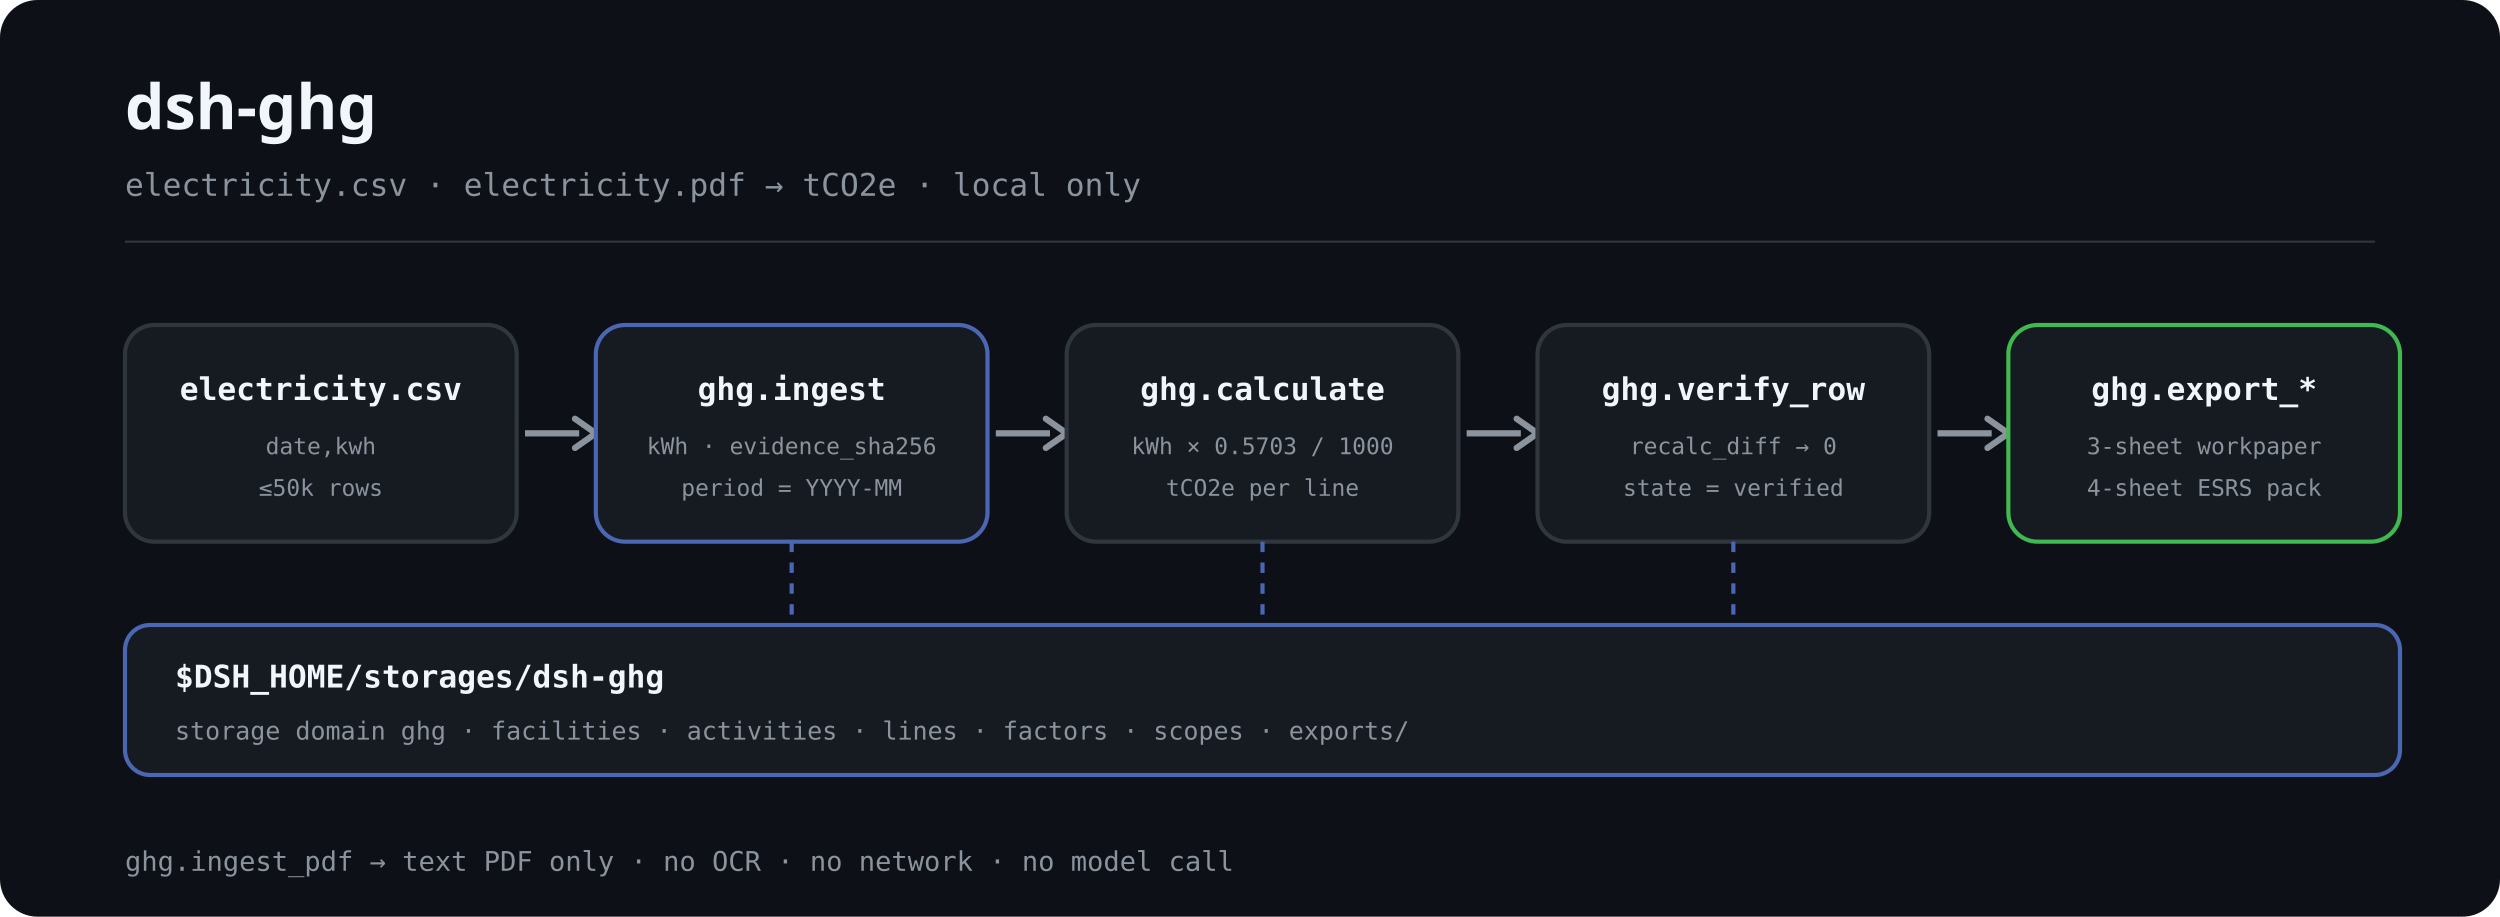
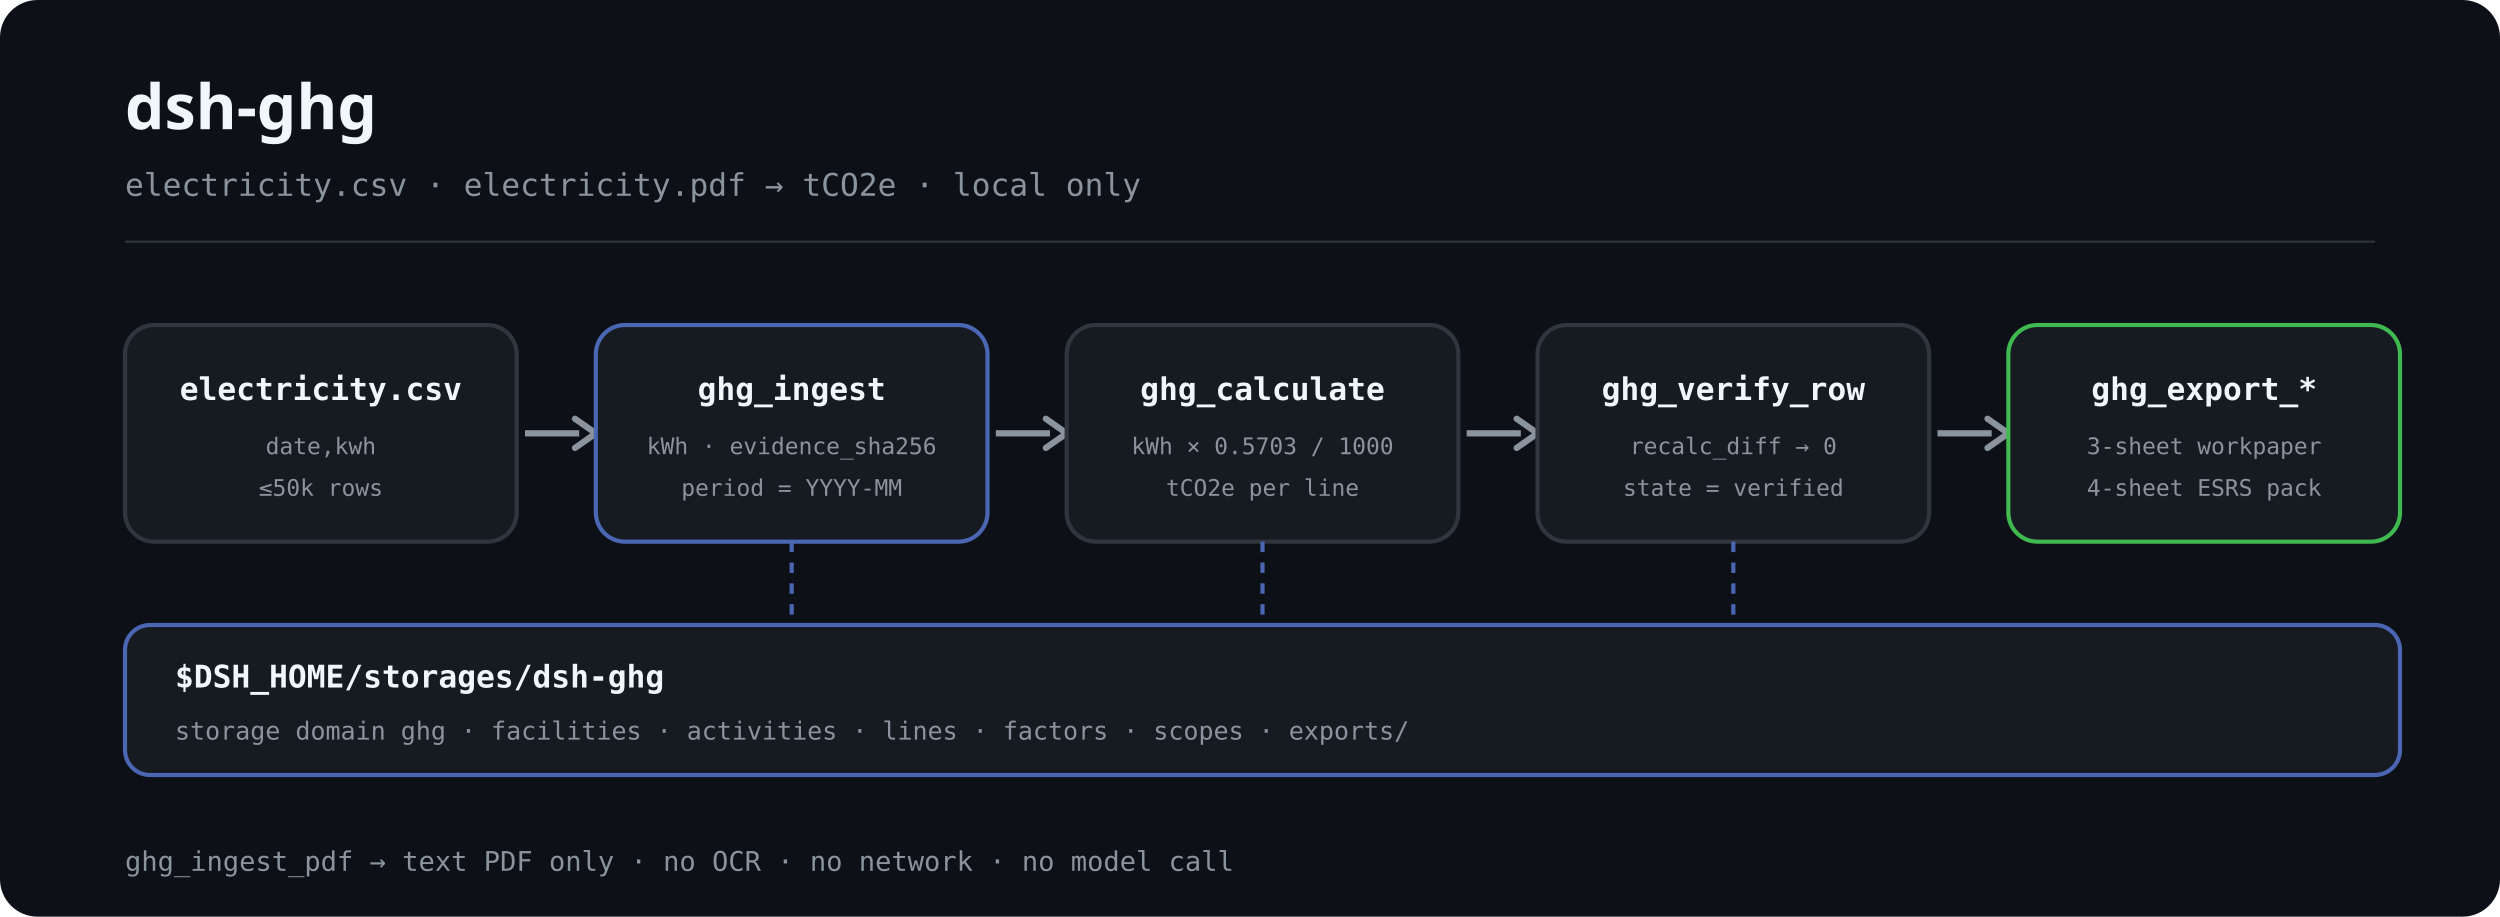
<svg xmlns="http://www.w3.org/2000/svg" width="1200" height="440" viewBox="0 0 1200 440" role="img" aria-label="dsh-ghg pipeline">
  <rect width="1200" height="440" rx="18" fill="#0d1117" />
  <text x="60" y="62" fill="#f0f6fc" font-family="ui-sans-serif,system-ui,sans-serif" font-size="30" font-weight="700">dsh-ghg</text>
  <text x="60" y="94" fill="#8b949e" font-family="ui-monospace,monospace" font-size="15">electricity.csv · electricity.pdf → tCO2e · local only</text>
  <line x1="60" y1="116" x2="1140" y2="116" stroke="#30363d" />
  <rect x="60" y="156" width="188" height="104" rx="14" fill="#161b22" stroke="#30363d" stroke-width="2" />
  <text x="154" y="192" fill="#f0f6fc" text-anchor="middle" font-family="ui-monospace,monospace" font-size="15" font-weight="700">electricity.csv</text>
  <text x="154" y="218" fill="#8b949e" text-anchor="middle" font-family="ui-monospace,monospace" font-size="11">date,kwh</text>
  <text x="154" y="238" fill="#8b949e" text-anchor="middle" font-family="ui-monospace,monospace" font-size="11">≤50k rows</text>
  <path d="M252 208h26" stroke="#8b949e" stroke-width="3" />
  <path d="M276 201l10 7-10 7" fill="none" stroke="#8b949e" stroke-width="3" stroke-linecap="round" stroke-linejoin="round" />
  <rect x="286" y="156" width="188" height="104" rx="14" fill="#161b22" stroke="#4B67B4" stroke-width="2" />
-   <text x="380" y="192" fill="#f0f6fc" text-anchor="middle" font-family="ui-monospace,monospace" font-size="15" font-weight="700">ghg.ingest</text>
+   <text x="380" y="192" fill="#f0f6fc" text-anchor="middle" font-family="ui-monospace,monospace" font-size="15" font-weight="700">ghg_ingest</text>
  <text x="380" y="218" fill="#8b949e" text-anchor="middle" font-family="ui-monospace,monospace" font-size="11">kWh · evidence_sha256</text>
  <text x="380" y="238" fill="#8b949e" text-anchor="middle" font-family="ui-monospace,monospace" font-size="11">period = YYYY-MM</text>
  <path d="M478 208h26" stroke="#8b949e" stroke-width="3" />
  <path d="M502 201l10 7-10 7" fill="none" stroke="#8b949e" stroke-width="3" stroke-linecap="round" stroke-linejoin="round" />
  <rect x="512" y="156" width="188" height="104" rx="14" fill="#161b22" stroke="#30363d" stroke-width="2" />
-   <text x="606" y="192" fill="#f0f6fc" text-anchor="middle" font-family="ui-monospace,monospace" font-size="15" font-weight="700">ghg.calculate</text>
+   <text x="606" y="192" fill="#f0f6fc" text-anchor="middle" font-family="ui-monospace,monospace" font-size="15" font-weight="700">ghg_calculate</text>
  <text x="606" y="218" fill="#8b949e" text-anchor="middle" font-family="ui-monospace,monospace" font-size="11">kWh × 0.5703 / 1000</text>
  <text x="606" y="238" fill="#8b949e" text-anchor="middle" font-family="ui-monospace,monospace" font-size="11">tCO2e per line</text>
  <path d="M704 208h26" stroke="#8b949e" stroke-width="3" />
  <path d="M728 201l10 7-10 7" fill="none" stroke="#8b949e" stroke-width="3" stroke-linecap="round" stroke-linejoin="round" />
  <rect x="738" y="156" width="188" height="104" rx="14" fill="#161b22" stroke="#30363d" stroke-width="2" />
-   <text x="832" y="192" fill="#f0f6fc" text-anchor="middle" font-family="ui-monospace,monospace" font-size="15" font-weight="700">ghg.verify_row</text>
+   <text x="832" y="192" fill="#f0f6fc" text-anchor="middle" font-family="ui-monospace,monospace" font-size="15" font-weight="700">ghg_verify_row</text>
  <text x="832" y="218" fill="#8b949e" text-anchor="middle" font-family="ui-monospace,monospace" font-size="11">recalc_diff → 0</text>
  <text x="832" y="238" fill="#8b949e" text-anchor="middle" font-family="ui-monospace,monospace" font-size="11">state = verified</text>
  <path d="M930 208h26" stroke="#8b949e" stroke-width="3" />
  <path d="M954 201l10 7-10 7" fill="none" stroke="#8b949e" stroke-width="3" stroke-linecap="round" stroke-linejoin="round" />
  <rect x="964" y="156" width="188" height="104" rx="14" fill="#161b22" stroke="#3fb950" stroke-width="2" />
-   <text x="1058" y="192" fill="#f0f6fc" text-anchor="middle" font-family="ui-monospace,monospace" font-size="15" font-weight="700">ghg.export_*</text>
+   <text x="1058" y="192" fill="#f0f6fc" text-anchor="middle" font-family="ui-monospace,monospace" font-size="15" font-weight="700">ghg_export_*</text>
  <text x="1058" y="218" fill="#8b949e" text-anchor="middle" font-family="ui-monospace,monospace" font-size="11">3-sheet workpaper</text>
  <text x="1058" y="238" fill="#8b949e" text-anchor="middle" font-family="ui-monospace,monospace" font-size="11">4-sheet ESRS pack</text>
  <path d="M380 260v40" stroke="#4B67B4" stroke-width="2" stroke-dasharray="5 5" />
  <path d="M606 260v40" stroke="#4B67B4" stroke-width="2" stroke-dasharray="5 5" />
  <path d="M832 260v40" stroke="#4B67B4" stroke-width="2" stroke-dasharray="5 5" />
  <rect x="60" y="300" width="1092" height="72" rx="12" fill="#161b22" stroke="#4B67B4" stroke-width="2" />
  <text x="84" y="330" fill="#f0f6fc" font-family="ui-monospace,monospace" font-size="15" font-weight="700">$DSH_HOME/storages/dsh-ghg</text>
  <text x="84" y="355" fill="#8b949e" font-family="ui-monospace,monospace" font-size="12">storage domain ghg · facilities · activities · lines · factors · scopes · exports/</text>
-   <text x="60" y="418" fill="#8b949e" font-family="ui-monospace,monospace" font-size="13">ghg.ingest_pdf → text PDF only · no OCR · no network · no model call</text>
+   <text x="60" y="418" fill="#8b949e" font-family="ui-monospace,monospace" font-size="13">ghg_ingest_pdf → text PDF only · no OCR · no network · no model call</text>
</svg>
